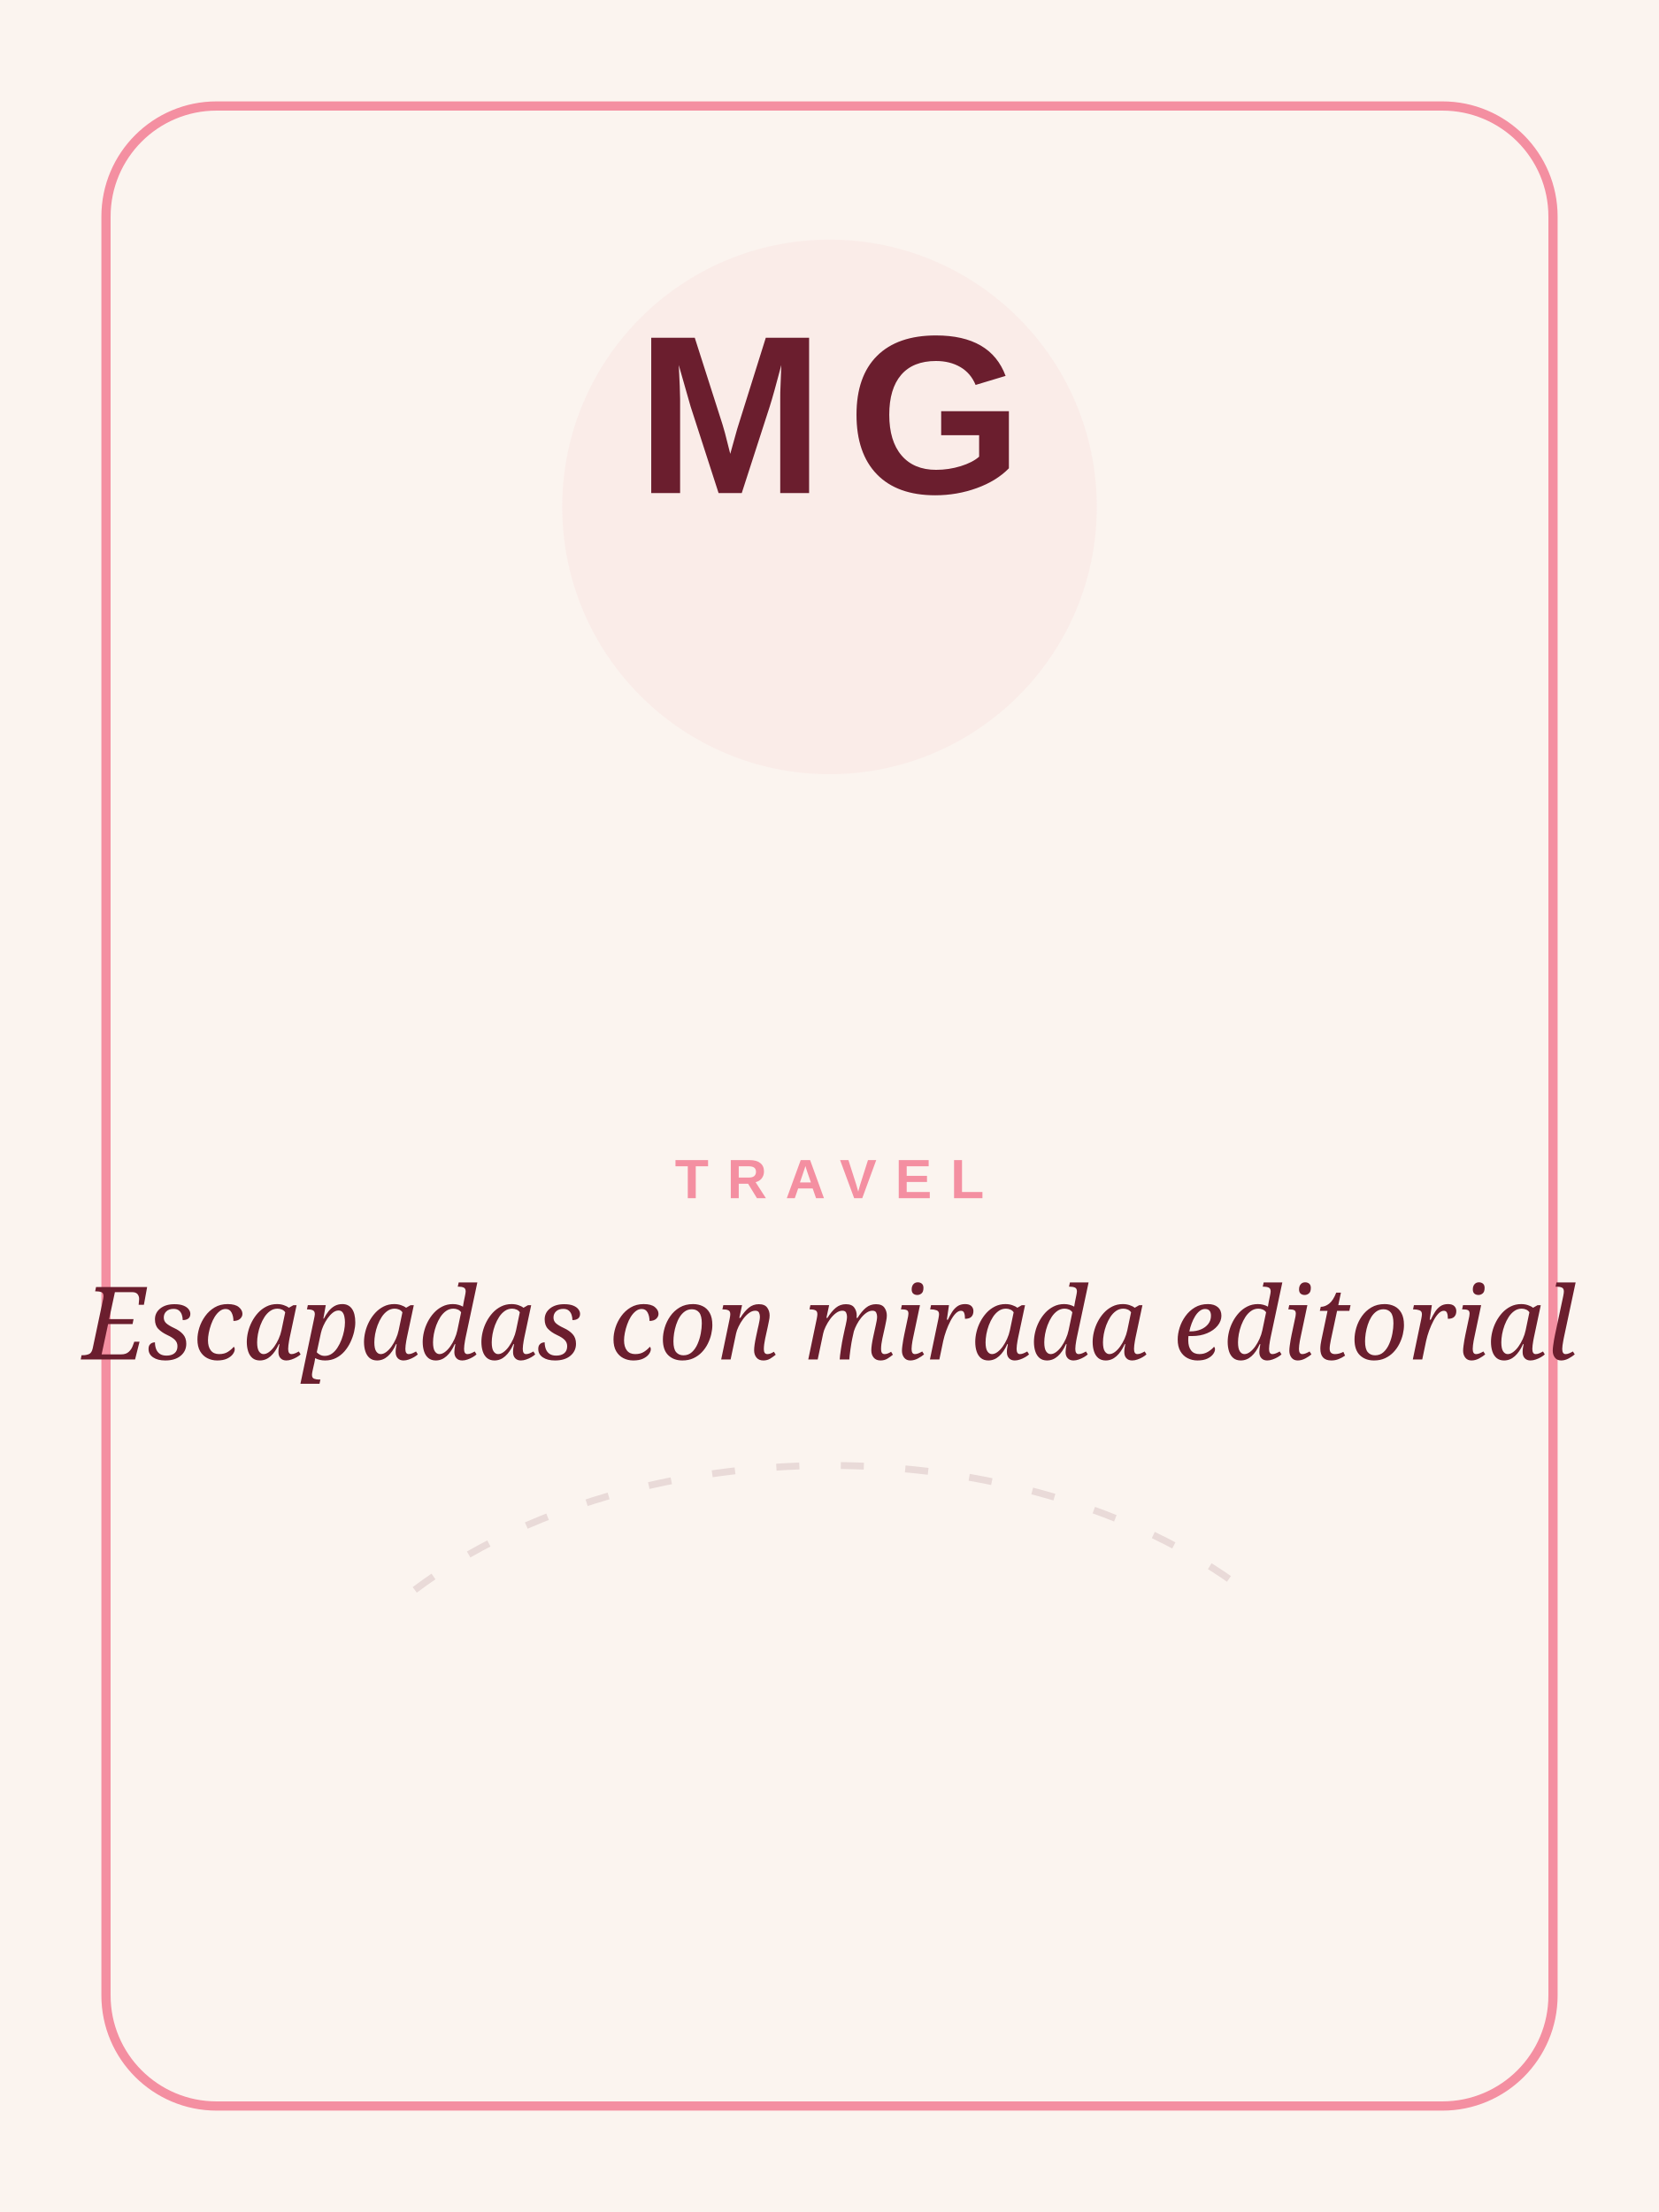
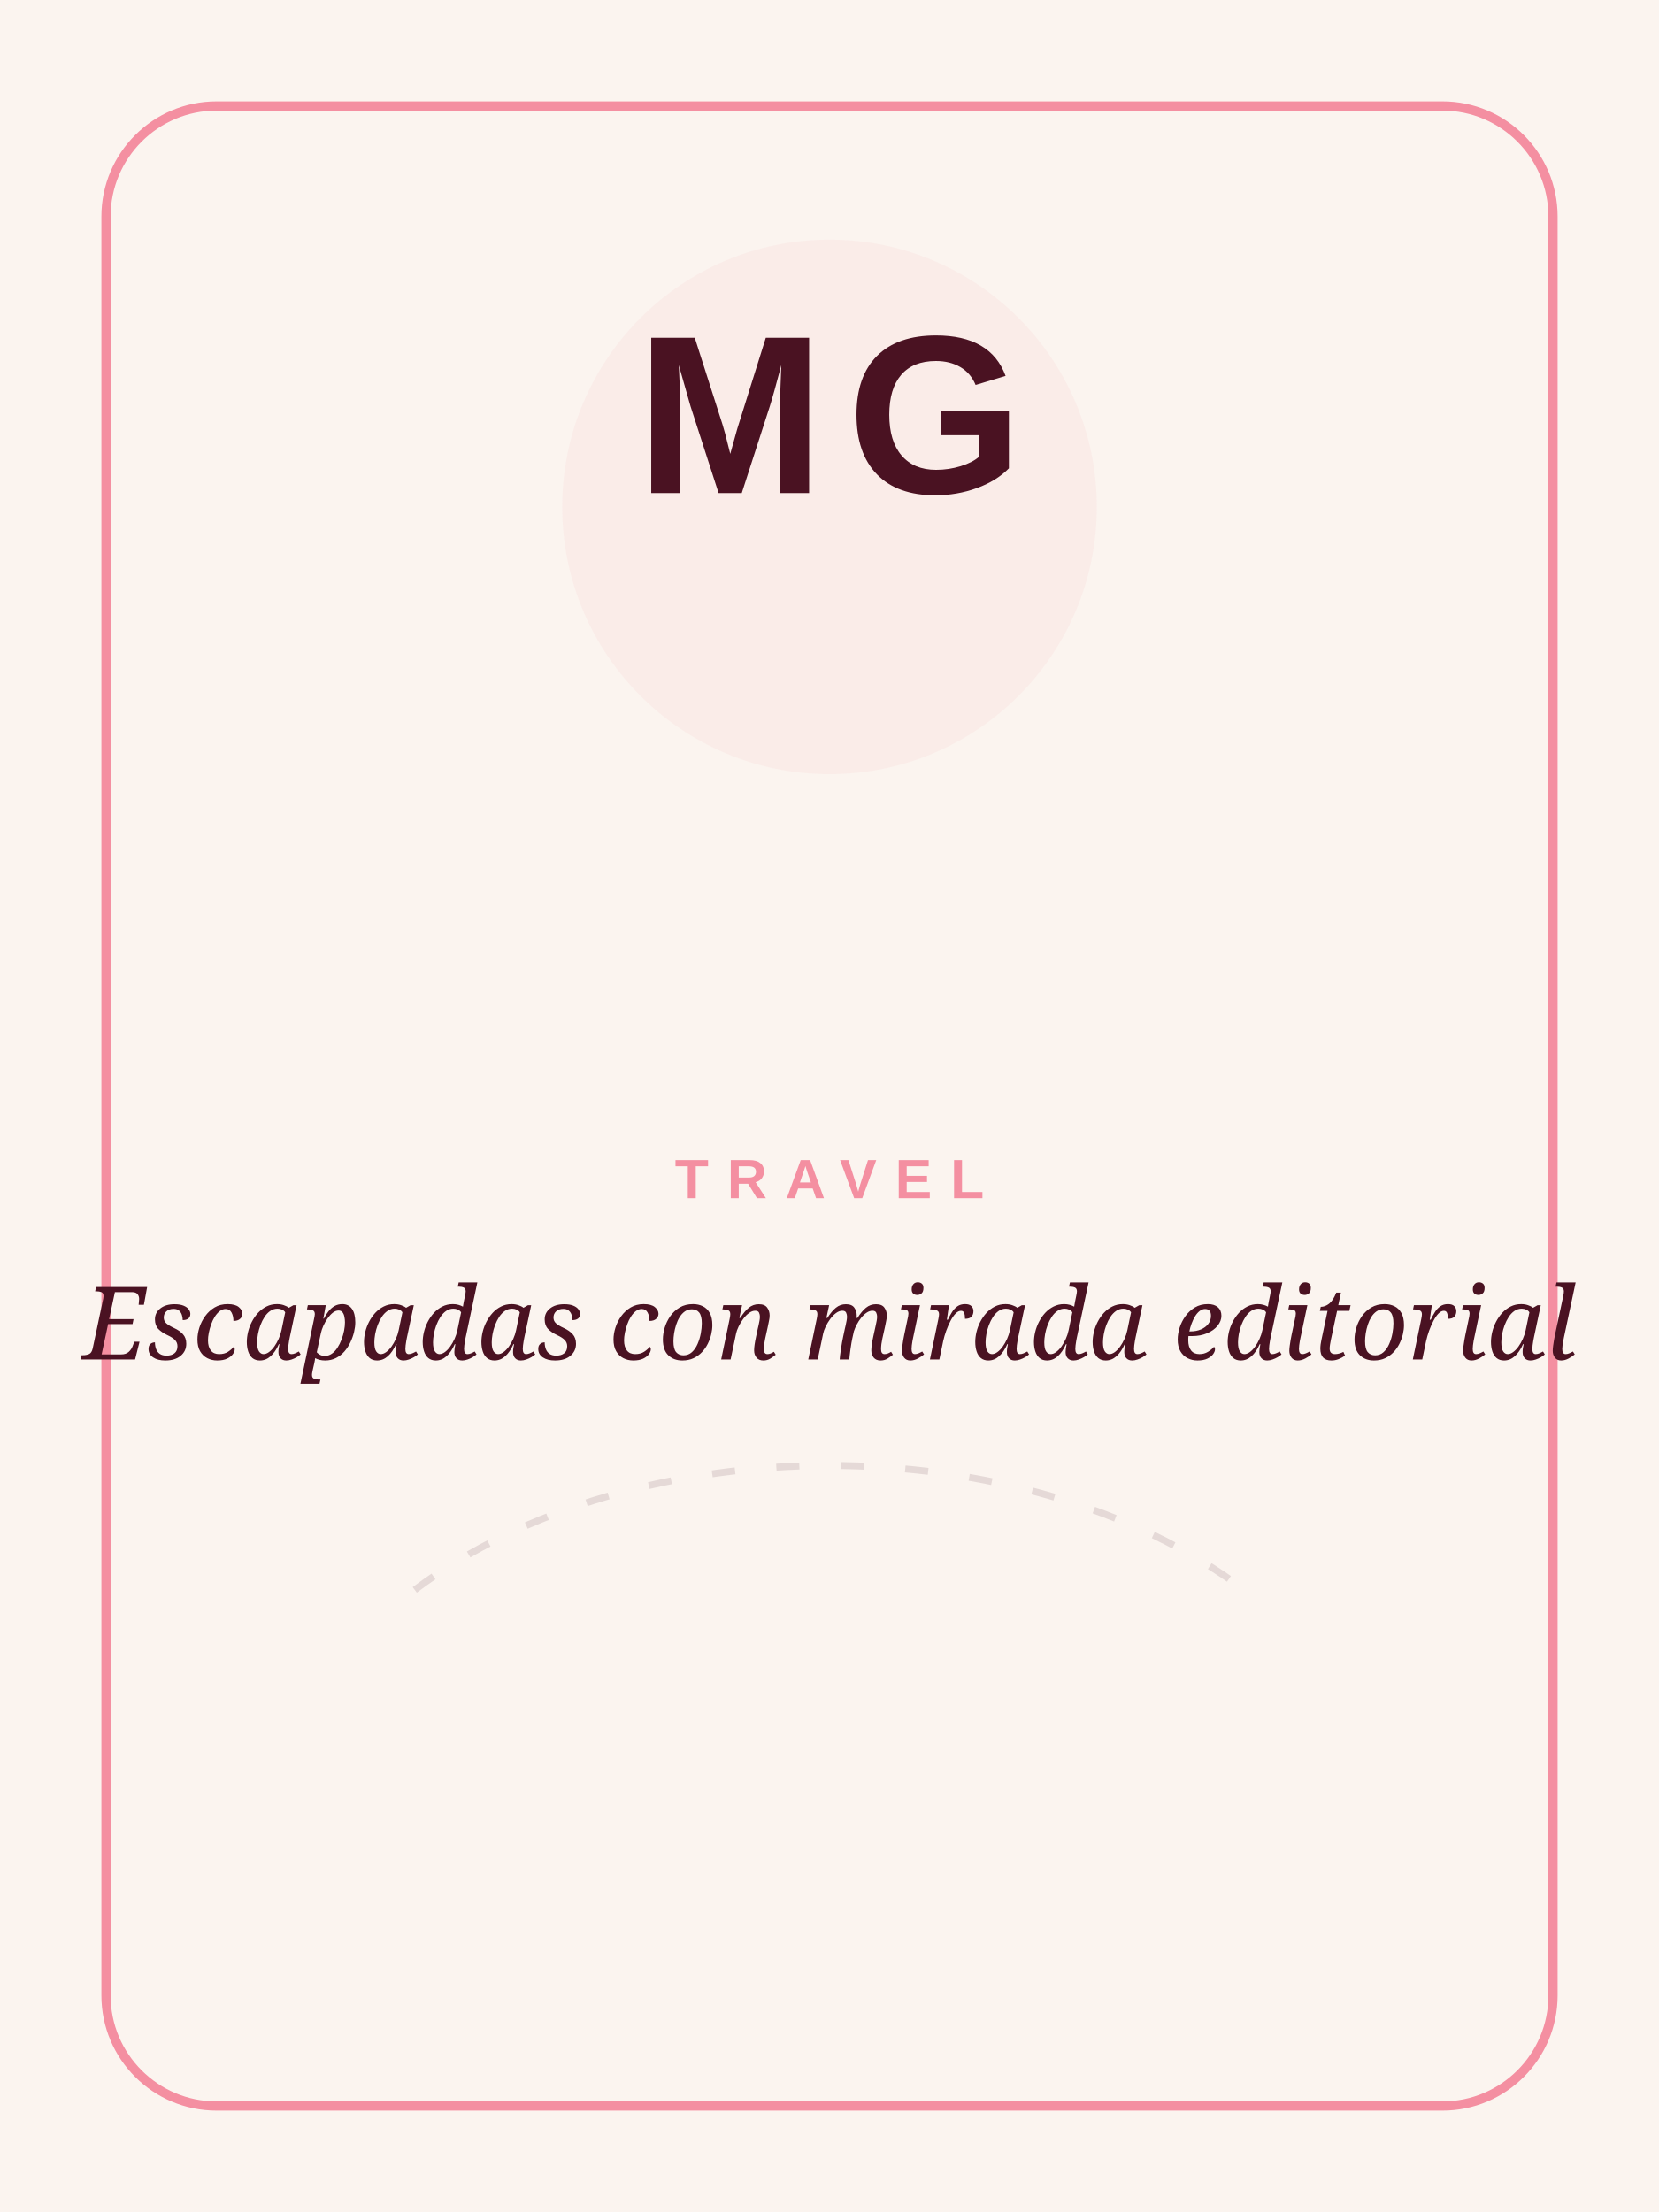
<svg xmlns="http://www.w3.org/2000/svg" viewBox="0 0 720 960" role="img" aria-labelledby="title desc">
  <rect width="720" height="960" fill="#FBF4EF" />
  <rect x="46" y="46" width="628" height="868" rx="48" fill="none" stroke="#F48FA1" stroke-width="4" />
  <circle cx="360" cy="220" r="116" fill="#F48FA1" fill-opacity="0.08" />
-   <path d="M180 690c96-72 264-72 360 0" fill="none" stroke="#6B1E2E" stroke-opacity="0.12" stroke-width="3" stroke-dasharray="10 18" />
-   <text x="360" y="214" text-anchor="middle" fill="#6B1E2E" font-family="Instrument Sans, Arial, sans-serif" font-size="98" font-weight="700" letter-spacing="10">MG</text>
+   <path d="M180 690c96-72 264-72 360 0" fill="none" stroke="#4A1222" stroke-opacity="0.12" stroke-width="3" stroke-dasharray="10 18" />
+   <text x="360" y="214" text-anchor="middle" fill="#4A1222" font-family="Instrument Sans, Arial, sans-serif" font-size="98" font-weight="700" letter-spacing="10">MG</text>
  <text x="360" y="520" text-anchor="middle" fill="#F48FA1" font-family="Instrument Sans, Arial, sans-serif" font-size="24" font-weight="600" letter-spacing="8">TRAVEL</text>
-   <text x="360" y="590" text-anchor="middle" fill="#6B1E2E" font-family="Instrument Serif, Georgia, serif" font-size="44" font-style="italic">Escapadas con mirada editorial</text>
+   <text x="360" y="590" text-anchor="middle" fill="#4A1222" font-family="Instrument Serif, Georgia, serif" font-size="44" font-style="italic">Escapadas con mirada editorial</text>
</svg>
